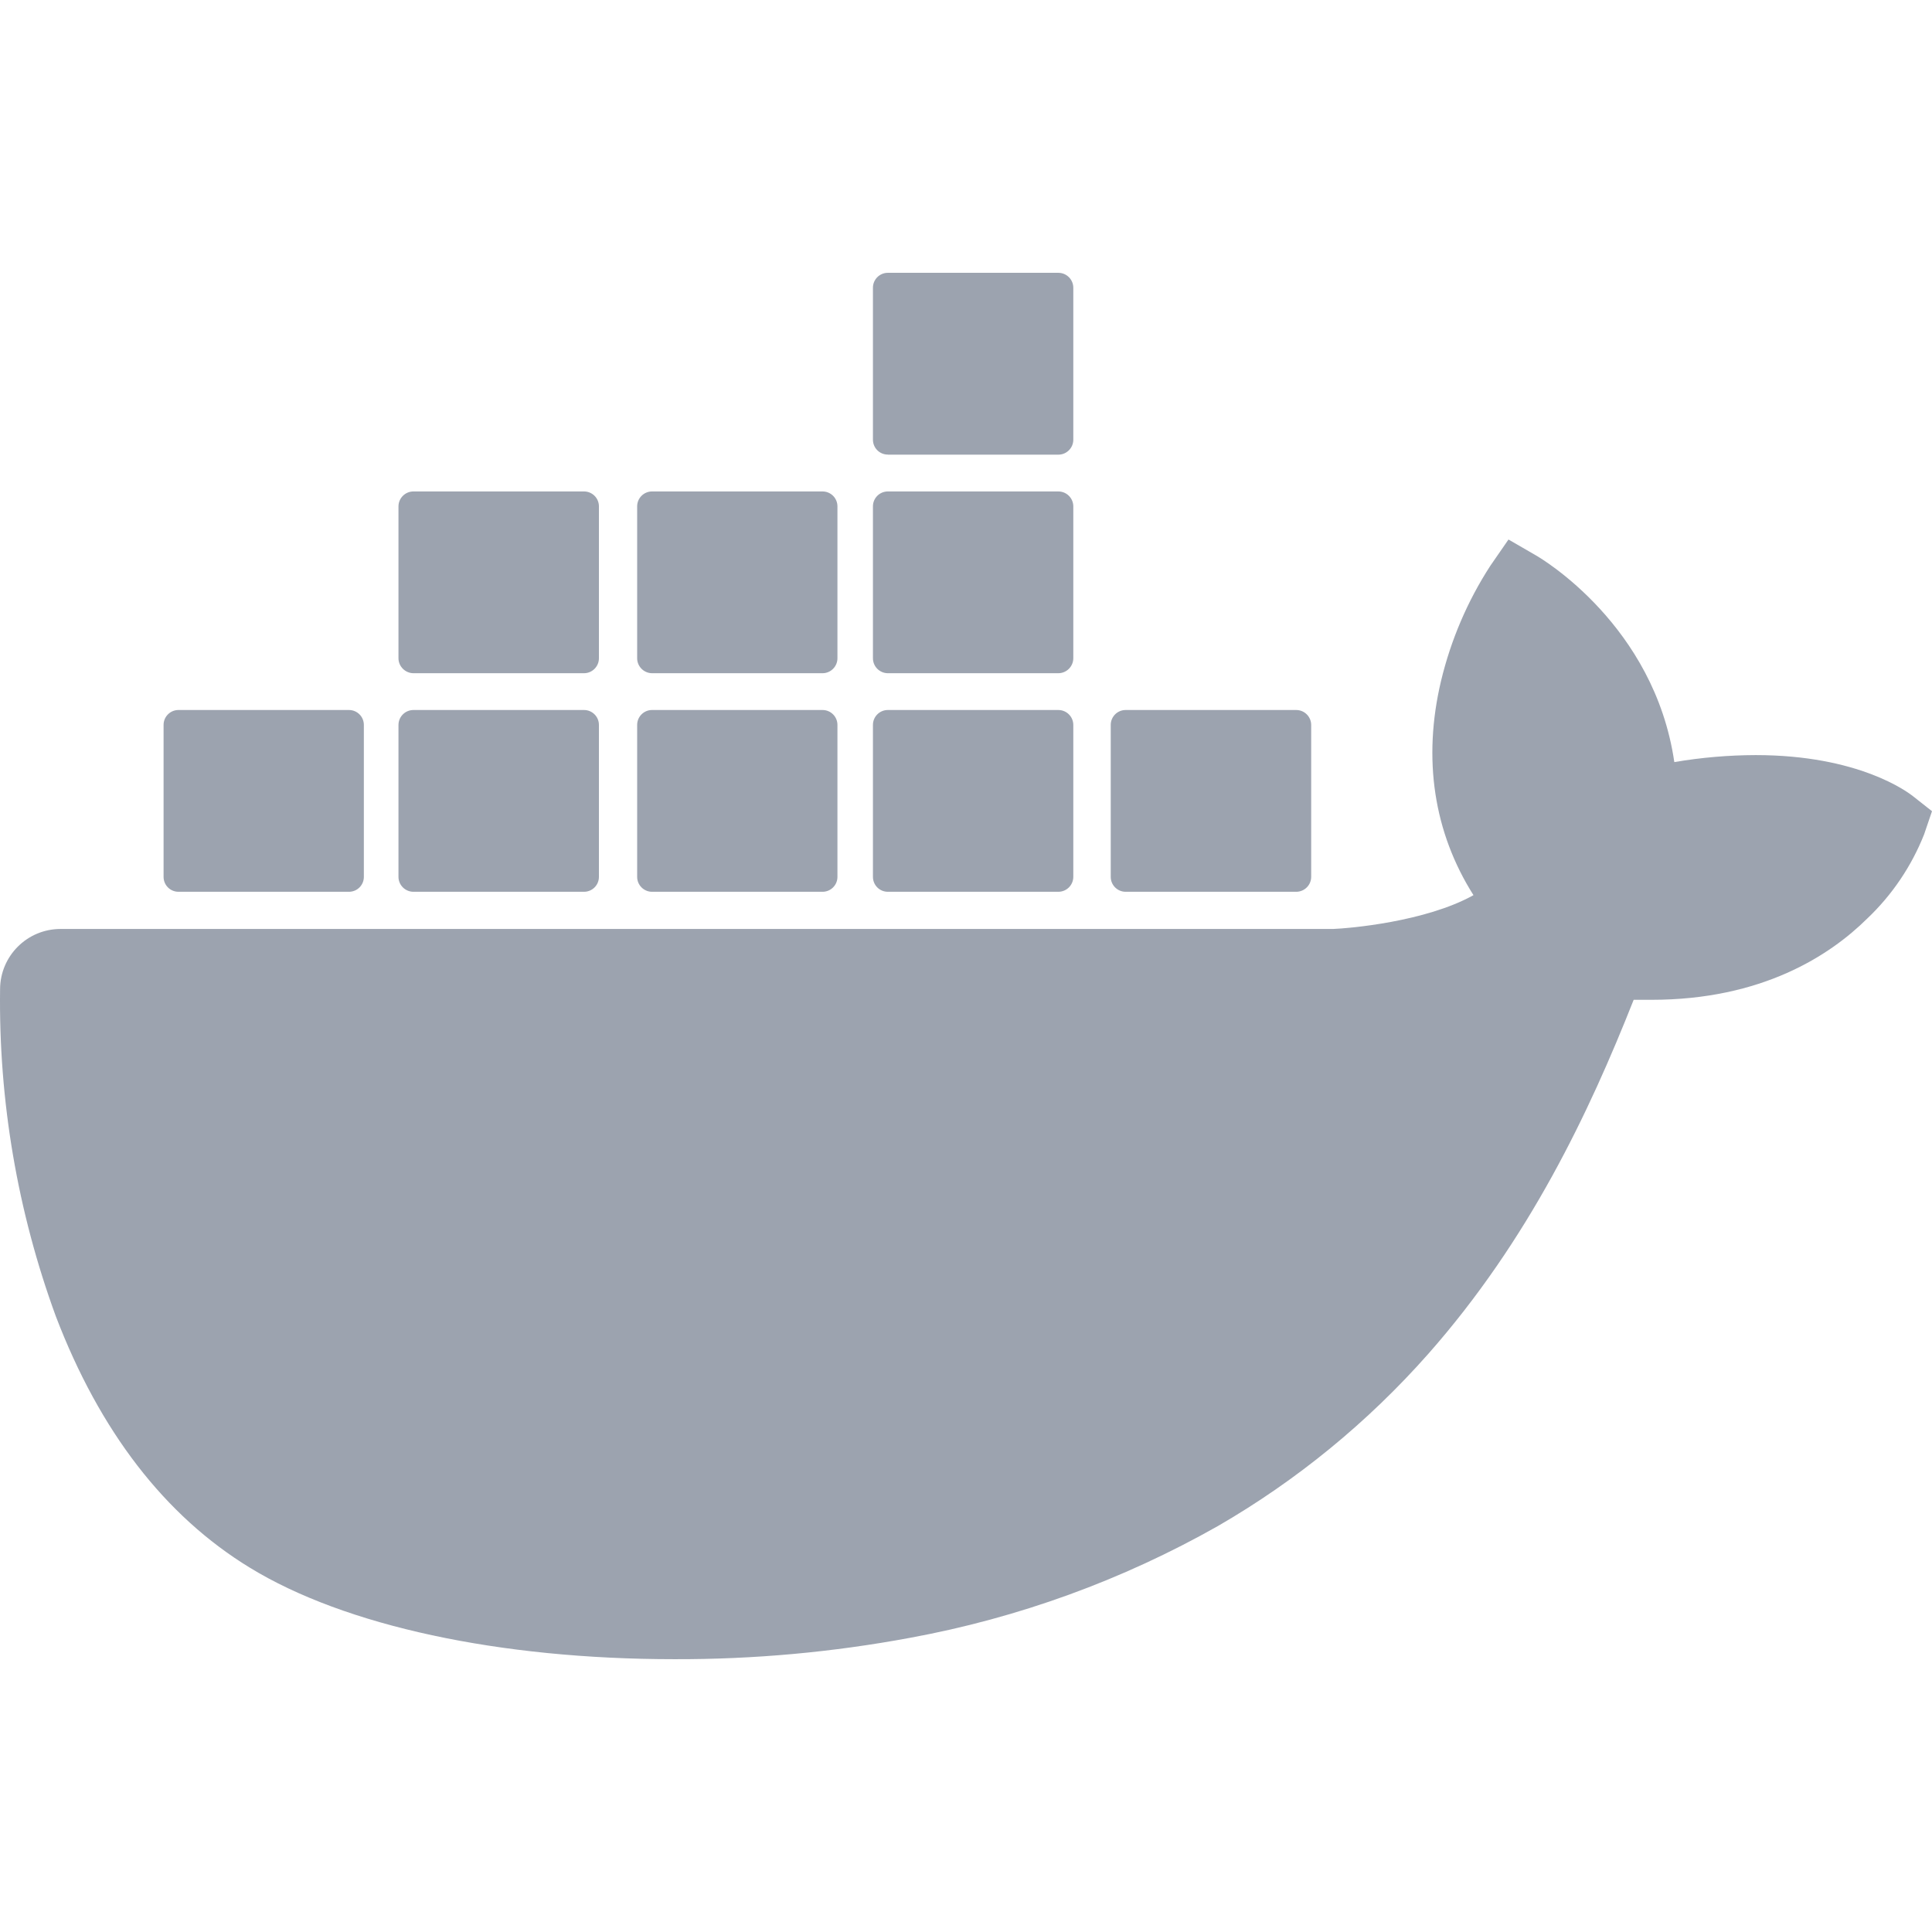
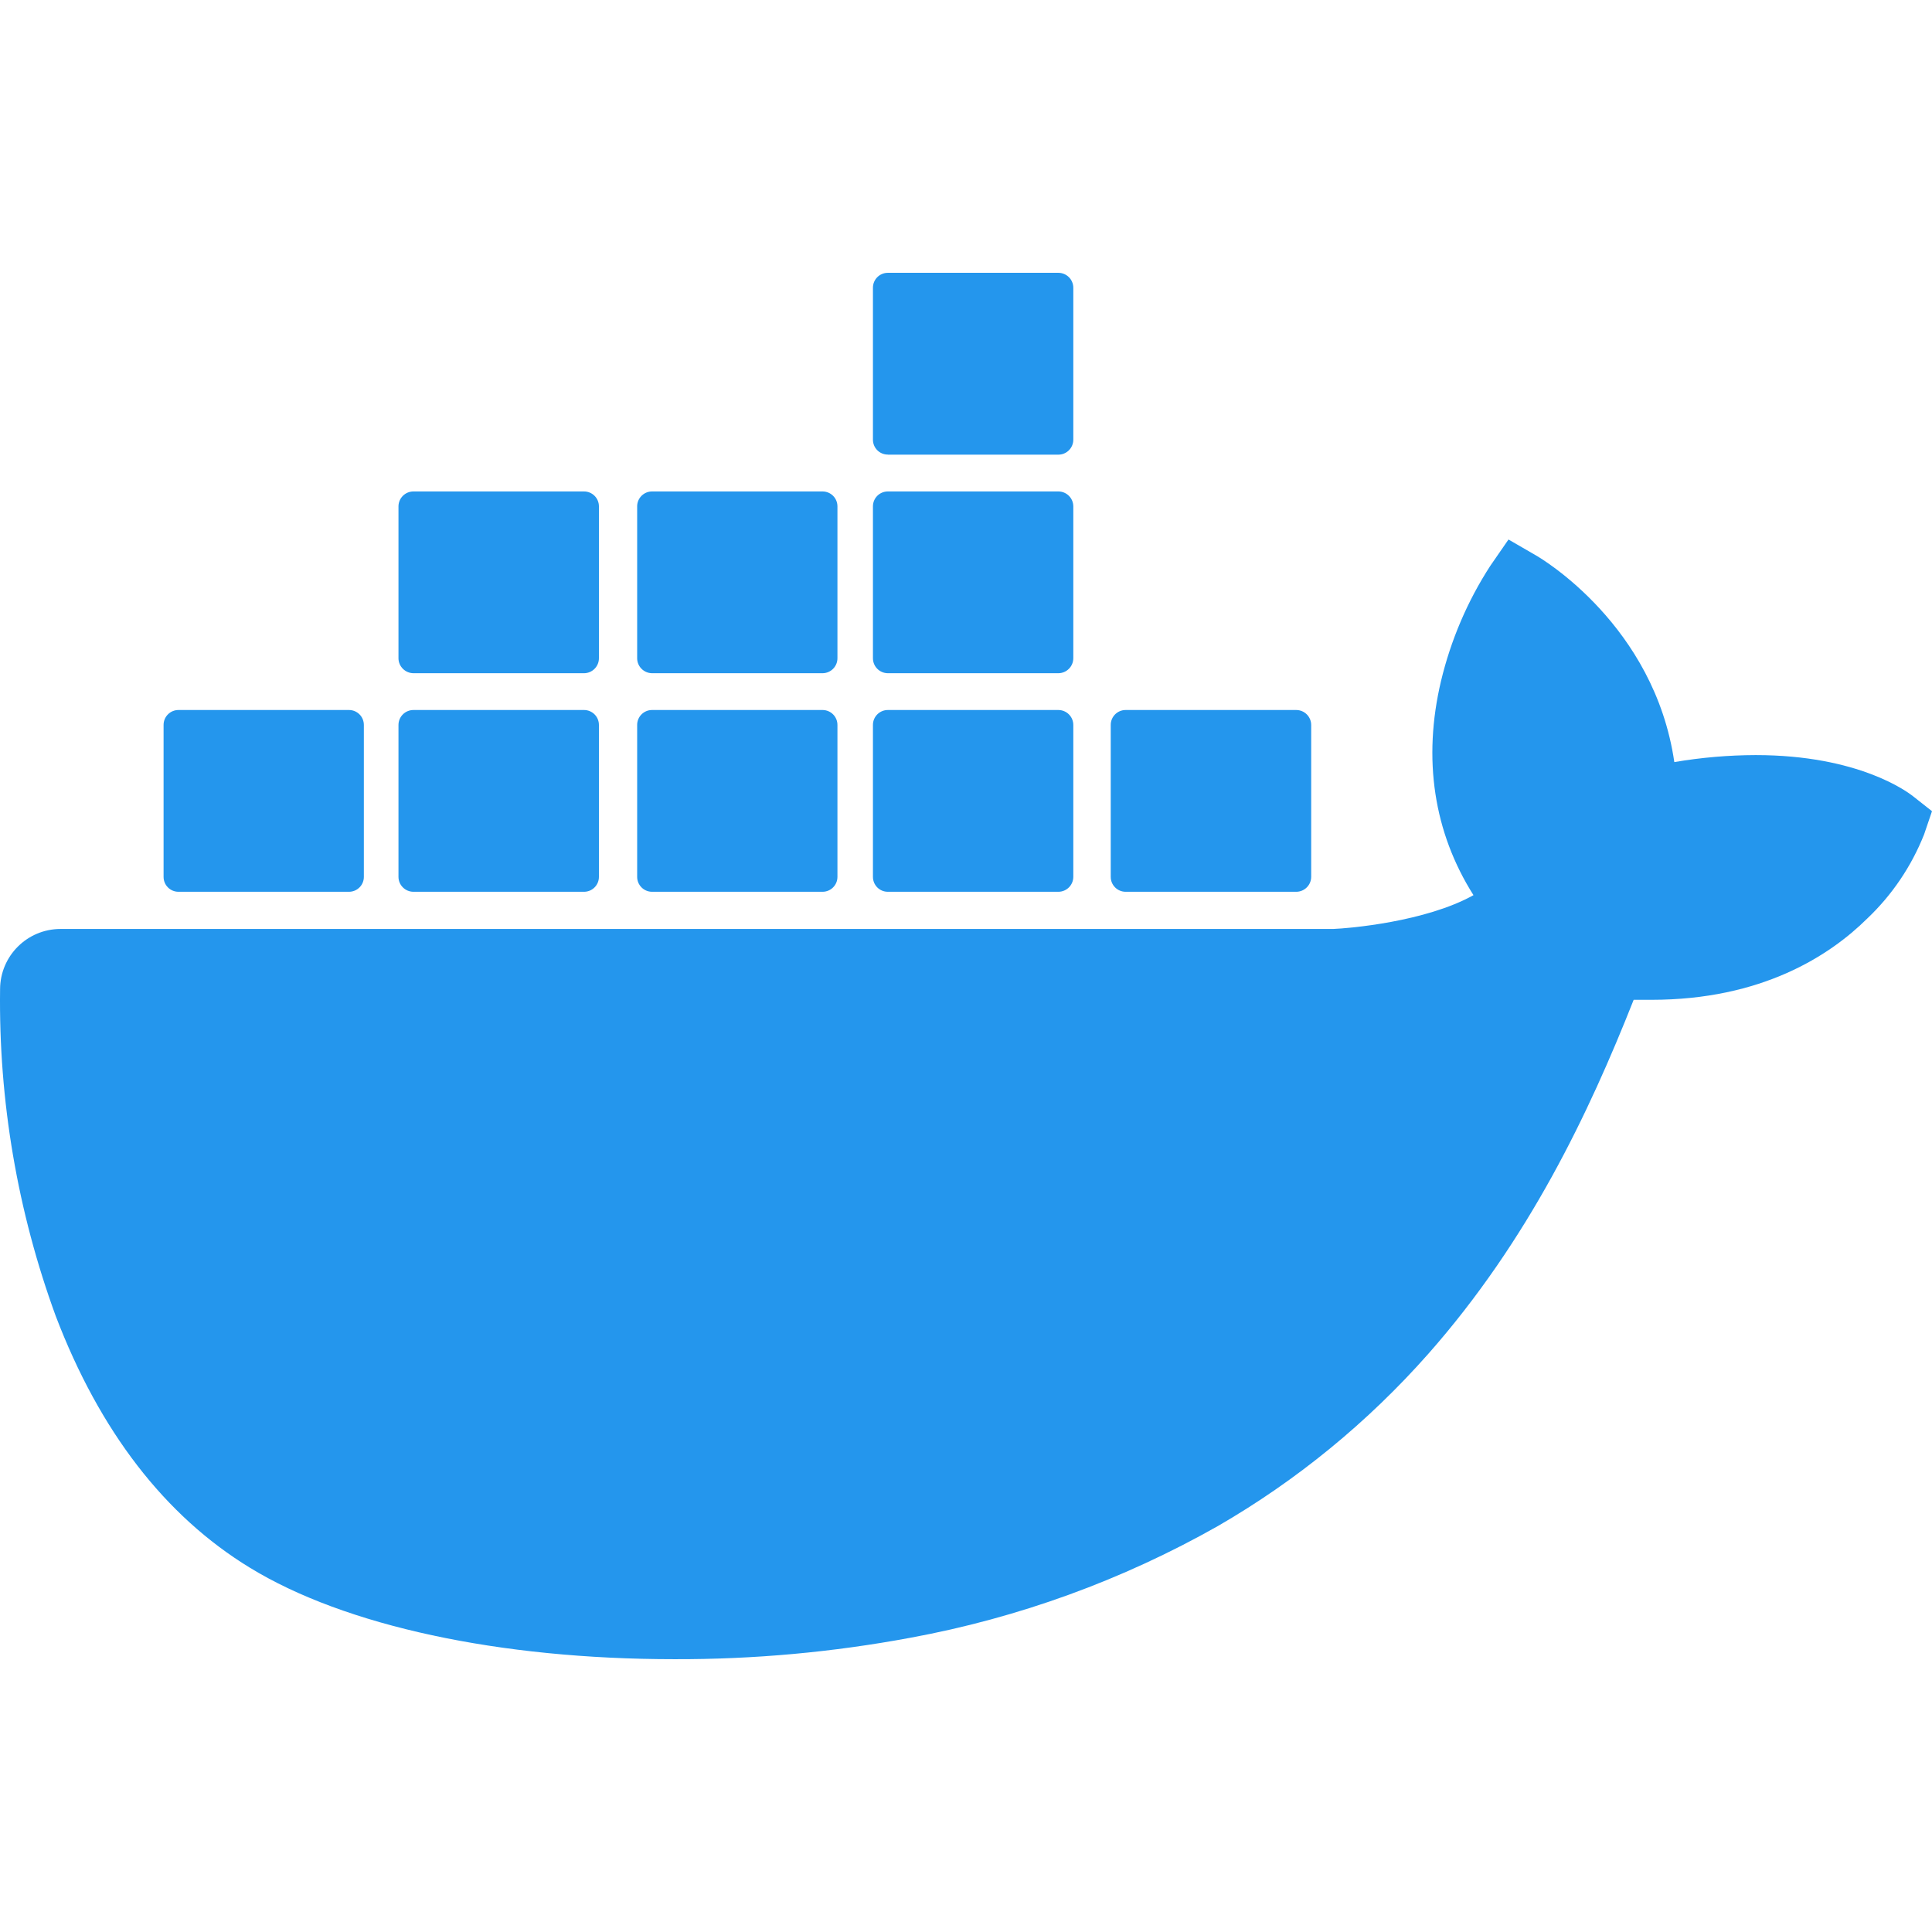
- <svg xmlns="http://www.w3.org/2000/svg" fill="#9CA3AF" role="img" viewBox="0 0 24 24">
+ <svg xmlns="http://www.w3.org/2000/svg" fill="#2496ED" role="img" viewBox="0 0 24 24">
  <path d="M13.983 11.078h2.119a.186.186 0 00.186-.185V9.006a.186.186 0 00-.186-.186h-2.119a.185.185 0 00-.185.185v1.888c0 .102.083.185.185.185m-2.954-5.43h2.118a.186.186 0 00.186-.186V3.574a.186.186 0 00-.186-.185h-2.118a.185.185 0 00-.185.185v1.888c0 .102.082.185.185.185m0 2.716h2.118a.187.187 0 00.186-.186V6.29a.186.186 0 00-.186-.185h-2.118a.185.185 0 00-.185.185v1.887c0 .102.082.185.185.186m-2.93 0h2.12a.186.186 0 00.184-.186V6.29a.185.185 0 00-.185-.185H8.1a.185.185 0 00-.185.185v1.887c0 .102.083.185.185.186m-2.964 0h2.119a.186.186 0 00.185-.186V6.29a.185.185 0 00-.185-.185H5.136a.186.186 0 00-.186.185v1.887c0 .102.084.185.186.186m5.893 2.715h2.118a.186.186 0 00.186-.185V9.006a.186.186 0 00-.186-.186h-2.118a.185.185 0 00-.185.185v1.888c0 .102.082.185.185.185m-2.93 0h2.12a.185.185 0 00.184-.185V9.006a.185.185 0 00-.184-.186h-2.12a.185.185 0 00-.184.185v1.888c0 .102.083.185.185.185m-2.964 0h2.119a.185.185 0 00.185-.185V9.006a.185.185 0 00-.184-.186h-2.12a.186.186 0 00-.186.186v1.887c0 .102.084.185.186.185m-2.92 0h2.12a.185.185 0 00.184-.185V9.006a.185.185 0 00-.184-.186h-2.12a.185.185 0 00-.184.185v1.888c0 .102.082.185.185.185M23.763 9.89c-.065-.051-.672-.51-1.954-.51-.338.001-.676.03-1.01.087-.248-1.7-1.653-2.53-1.716-2.566l-.344-.199-.226.327c-.284.438-.49.922-.612 1.43-.23.97-.09 1.882.403 2.661-.595.332-1.55.413-1.744.42H.751a.751.751 0 00-.75.748 11.376 11.376 0 00.692 4.062c.545 1.428 1.355 2.48 2.41 3.124 1.18.723 3.1 1.137 5.275 1.137.983.003 1.963-.086 2.93-.266a12.248 12.248 0 003.823-1.389c.98-.567 1.86-1.288 2.61-2.136 1.252-1.418 1.998-2.997 2.553-4.4h.221c1.372 0 2.215-.549 2.68-1.009.309-.293.55-.65.707-1.046l.098-.288Z" />
</svg>
